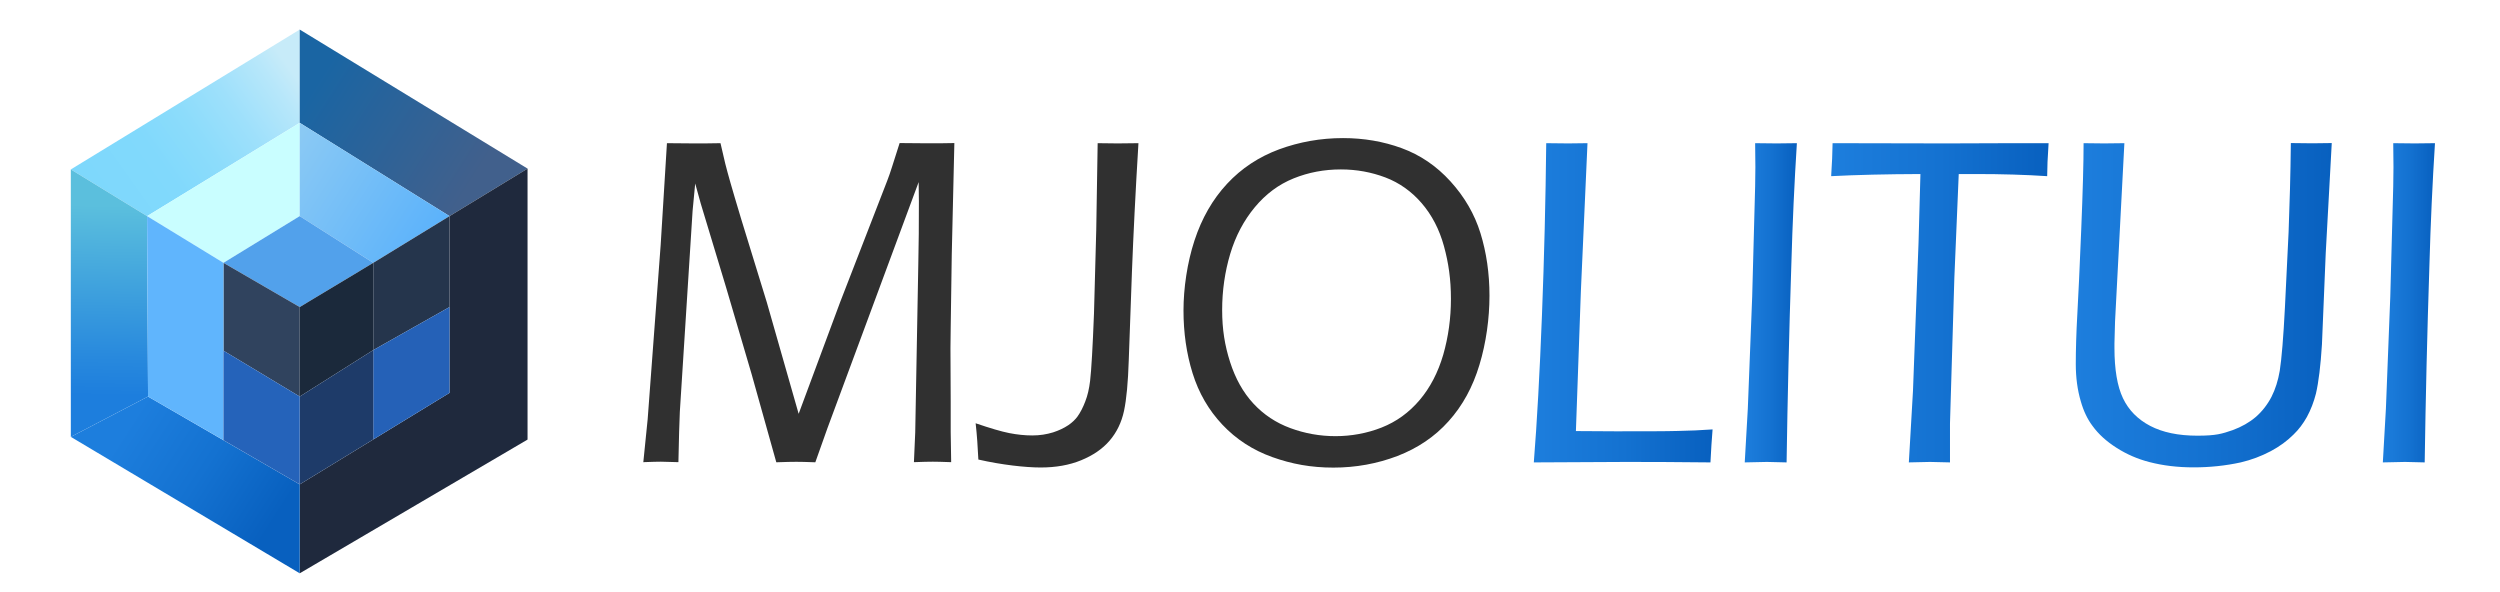
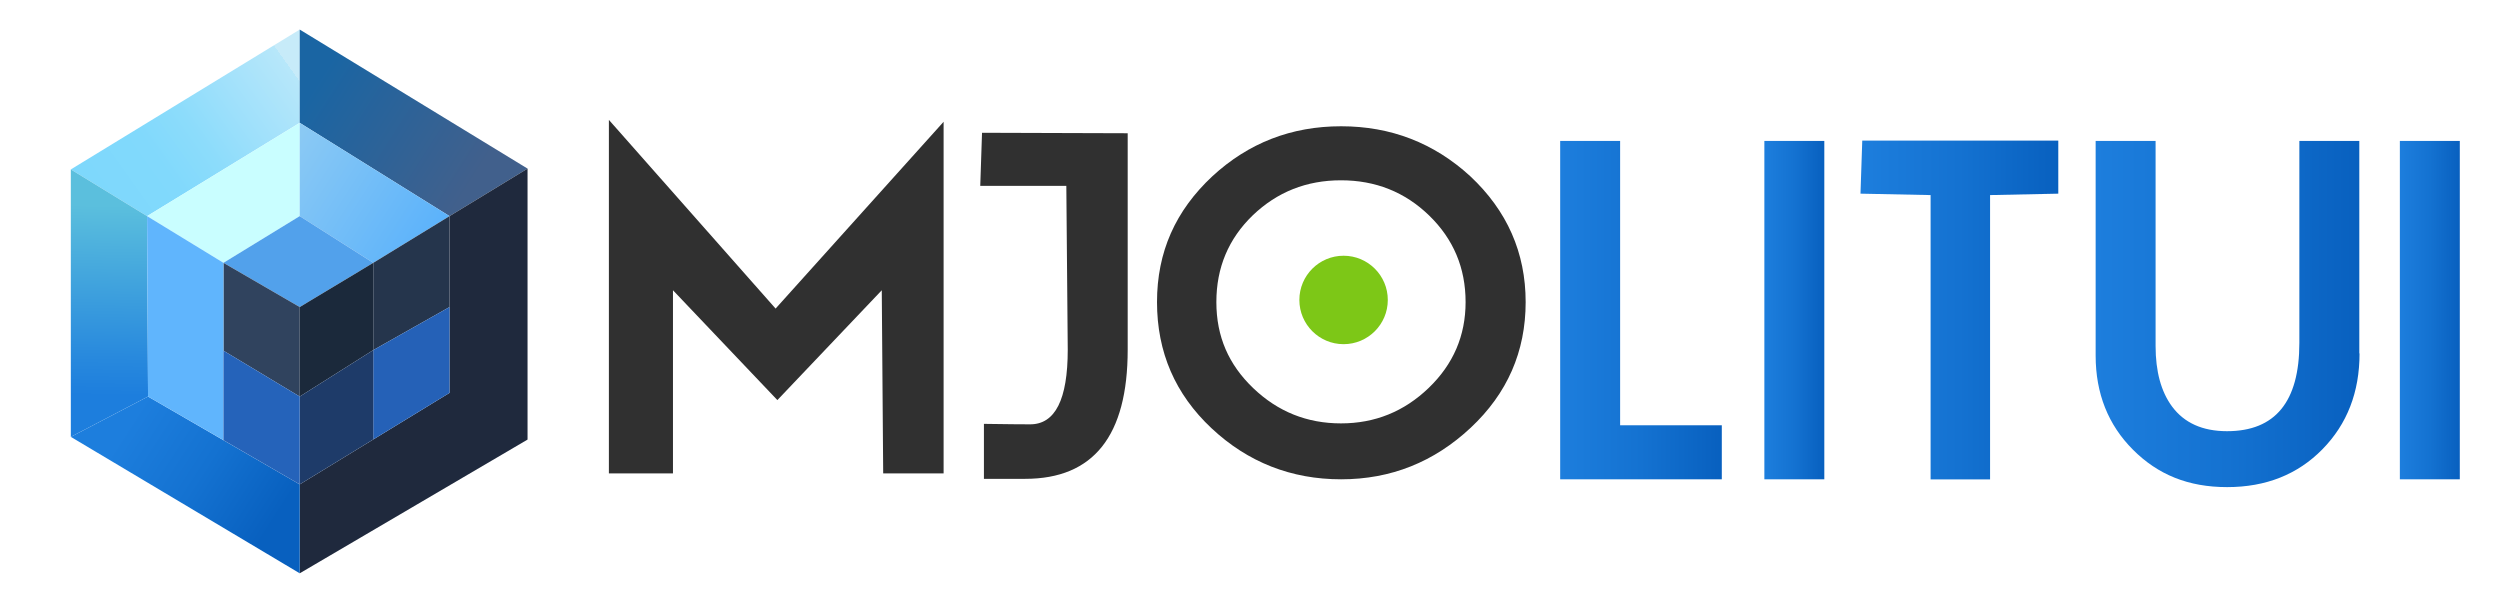
- <svg xmlns="http://www.w3.org/2000/svg" xmlns:xlink="http://www.w3.org/1999/xlink" id="Capa_1" version="1.1" viewBox="0 0 2114.5 500">
+ <svg xmlns="http://www.w3.org/2000/svg" xmlns:xlink="http://www.w3.org/1999/xlink" version="1.1" viewBox="0 0 2114.5 500">
  <defs>
    <style>
-       .st0 {
+       .cls-1 {
+         fill: url(#Degradado_sin_nombre_10-4);
+       }
+ 
+       .cls-1, .cls-2, .cls-3, .cls-4, .cls-5, .cls-6, .cls-7, .cls-8, .cls-9, .cls-10, .cls-11, .cls-12, .cls-13, .cls-14, .cls-15, .cls-16, .cls-17, .cls-18, .cls-19, .cls-20, .cls-21, .cls-22 {
+         stroke-width: 0px;
+       }
+ 
+       .cls-2 {
+         fill: url(#Degradado_sin_nombre_10-3);
+       }
+ 
+       .cls-3 {
+         fill: url(#Degradado_sin_nombre_3);
+       }
+ 
+       .cls-4 {
+         fill: #1f293d;
+       }
+ 
+       .cls-5 {
+         fill: url(#Degradado_sin_nombre_10-5);
+       }
+ 
+       .cls-6 {
+         fill: url(#Degradado_sin_nombre_10-2);
+       }
+ 
+       .cls-7 {
+         fill: #25354c;
+       }
+ 
+       .cls-8 {
+         fill: #303030;
+       }
+ 
+       .cls-9 {
+         fill: #30435e;
+       }
+ 
+       .cls-10 {
+         fill: #c9feff;
+       }
+ 
+       .cls-11 {
+         fill: #1b293b;
+       }
+ 
+       .cls-12 {
+         fill: #60b5fd;
+       }
+ 
+       .cls-13 {
+         fill: #52a1eb;
+       }
+ 
+       .cls-14 {
+         fill: url(#Degradado_sin_nombre_4);
+       }
+ 
+       .cls-15 {
+         fill: #2561b7;
+       }
+ 
+       .cls-16 {
+         fill: #1e3b69;
+       }
+ 
+       .cls-17 {
+         fill: url(#Degradado_sin_nombre);
+       }
+ 
+       .cls-18 {
+         fill: url(#Degradado_sin_nombre_2);
+       }
+ 
+       .cls-19 {
+         fill: url(#Degradado_sin_nombre_10);
+       }
+ 
+       .cls-20 {
+         fill: #7dc717;
+       }
+ 
+       .cls-21 {
        fill: url(#Degradado_sin_nombre_5);
      }

-       .st1 {
+       .cls-22 {
        fill: #2563ba;
      }
- 
-       .st2 {
-         fill: url(#Degradado_sin_nombre_34);
-       }
- 
-       .st3 {
-         fill: #c9feff;
-       }
- 
-       .st4 {
-         fill: #1b293b;
-       }
- 
-       .st5 {
-         fill: #2561b7;
-       }
- 
-       .st6 {
-         fill: #303030;
-       }
- 
-       .st7 {
-         fill: url(#Degradado_sin_nombre_4);
-       }
- 
-       .st8 {
-         fill: #1f293d;
-       }
- 
-       .st9 {
-         fill: url(#Degradado_sin_nombre_2);
-       }
- 
-       .st10 {
-         fill: url(#Degradado_sin_nombre_32);
-       }
- 
-       .st11 {
-         fill: url(#Degradado_sin_nombre_35);
-       }
- 
-       .st12 {
-         fill: #30435e;
-       }
- 
-       .st13 {
-         fill: url(#Degradado_sin_nombre_3);
-       }
- 
-       .st14 {
-         fill: url(#Degradado_sin_nombre);
-       }
- 
-       .st15 {
-         fill: #52a1eb;
-       }
- 
-       .st16 {
-         fill: #60b5fd;
-       }
- 
-       .st17 {
-         fill: #25354c;
-       }
- 
-       .st18 {
-         fill: url(#Degradado_sin_nombre_33);
-       }
- 
-       .st19 {
-         fill: url(#Degradado_sin_nombre_31);
-       }
- 
-       .st20 {
-         fill: #1e3b69;
-       }
    </style>
-     <linearGradient id="Degradado_sin_nombre" data-name="Degradado sin nombre" x1="246.8" y1="639.6" x2="89" y2="751.7" gradientTransform="translate(0 -580)" gradientUnits="userSpaceOnUse">
+     <linearGradient id="Degradado_sin_nombre" data-name="Degradado sin nombre" x1="246.8" y1="-139.6" x2="89" y2="-251.7" gradientTransform="translate(0 -80) scale(1 -1)" gradientUnits="userSpaceOnUse">
      <stop offset="0" stop-color="#c7ebf9" />
-       <stop offset=".1" stop-color="#b7e7fa" />
+       <stop offset="0" stop-color="#b7e7fa" />
      <stop offset=".3" stop-color="#9ee0fb" />
      <stop offset=".5" stop-color="#8cdcfb" />
      <stop offset=".7" stop-color="#81d9fc" />
      <stop offset="1" stop-color="#7ed8fc" />
    </linearGradient>
-     <linearGradient id="Degradado_sin_nombre_2" data-name="Degradado sin nombre 2" x1="267.3" y1="650.7" x2="398.8" y2="734.4" gradientTransform="translate(0 -580)" gradientUnits="userSpaceOnUse">
+     <linearGradient id="Degradado_sin_nombre_2" data-name="Degradado sin nombre 2" x1="267.3" y1="-150.7" x2="398.8" y2="-234.4" gradientTransform="translate(0 -80) scale(1 -1)" gradientUnits="userSpaceOnUse">
      <stop offset="0" stop-color="#1a65a3" />
      <stop offset="1" stop-color="#41608c" />
    </linearGradient>
-     <linearGradient id="Degradado_sin_nombre_3" data-name="Degradado sin nombre 3" x1="108.9" y1="938.9" x2="233" y2="1018.6" gradientTransform="translate(0 -580)" gradientUnits="userSpaceOnUse">
+     <linearGradient id="Degradado_sin_nombre_3" data-name="Degradado sin nombre 3" x1="108.9" y1="-438.9" x2="233" y2="-518.6" gradientTransform="translate(0 -80) scale(1 -1)" gradientUnits="userSpaceOnUse">
      <stop offset="0" stop-color="#1d7edd" />
      <stop offset=".5" stop-color="#1472d1" />
      <stop offset="1" stop-color="#0860bf" />
    </linearGradient>
-     <linearGradient id="Degradado_sin_nombre_4" data-name="Degradado sin nombre 4" x1="91.1" y1="914.5" x2="93.6" y2="753.8" gradientTransform="translate(0 -580)" gradientUnits="userSpaceOnUse">
+     <linearGradient id="Degradado_sin_nombre_4" data-name="Degradado sin nombre 4" x1="91.1" y1="-414.5" x2="93.6" y2="-253.8" gradientTransform="translate(0 -80) scale(1 -1)" gradientUnits="userSpaceOnUse">
      <stop offset="0" stop-color="#1d7edd" />
      <stop offset=".2" stop-color="#2889dd" />
      <stop offset="1" stop-color="#5bbfdd" />
    </linearGradient>
-     <linearGradient id="Degradado_sin_nombre_5" data-name="Degradado sin nombre 5" x1="236" y1="711.4" x2="361.9" y2="791.5" gradientTransform="translate(0 -580)" gradientUnits="userSpaceOnUse">
+     <linearGradient id="Degradado_sin_nombre_5" data-name="Degradado sin nombre 5" x1="236" y1="-211.4" x2="361.9" y2="-291.5" gradientTransform="translate(0 -80) scale(1 -1)" gradientUnits="userSpaceOnUse">
      <stop offset="0" stop-color="#8ccaf4" />
      <stop offset="1" stop-color="#5bb2fb" />
    </linearGradient>
-     <linearGradient id="Degradado_sin_nombre_31" data-name="Degradado sin nombre 3" x1="1297.3" y1="256.1" x2="1448.4" y2="256.1" gradientTransform="matrix(1,0,0,1,0,0)" xlink:href="#Degradado_sin_nombre_3" />
-     <linearGradient id="Degradado_sin_nombre_32" data-name="Degradado sin nombre 3" x1="1475.7" y1="256.1" x2="1519.7" y2="256.1" gradientTransform="matrix(1,0,0,1,0,0)" xlink:href="#Degradado_sin_nombre_3" />
-     <linearGradient id="Degradado_sin_nombre_33" data-name="Degradado sin nombre 3" x1="1548.8" y1="256.1" x2="1732.8" y2="256.1" gradientTransform="matrix(1,0,0,1,0,0)" xlink:href="#Degradado_sin_nombre_3" />
-     <linearGradient id="Degradado_sin_nombre_34" data-name="Degradado sin nombre 3" x1="1755.5" y1="258.3" x2="1972.1" y2="258.3" gradientTransform="matrix(1,0,0,1,0,0)" xlink:href="#Degradado_sin_nombre_3" />
-     <linearGradient id="Degradado_sin_nombre_35" data-name="Degradado sin nombre 3" x1="2015.4" y1="256.1" x2="2059.5" y2="256.1" gradientTransform="matrix(1,0,0,1,0,0)" xlink:href="#Degradado_sin_nombre_3" />
+     <linearGradient id="Degradado_sin_nombre_10" data-name="Degradado sin nombre 10" x1="1319.6" y1="262.3" x2="1456.3" y2="262.3" gradientUnits="userSpaceOnUse">
+       <stop offset="0" stop-color="#1d7edd" />
+       <stop offset=".5" stop-color="#1472d1" />
+       <stop offset="1" stop-color="#0860bf" />
+     </linearGradient>
+     <linearGradient id="Degradado_sin_nombre_10-2" data-name="Degradado sin nombre 10" x1="1492.3" x2="1543" xlink:href="#Degradado_sin_nombre_10" />
+     <linearGradient id="Degradado_sin_nombre_10-3" data-name="Degradado sin nombre 10" x1="1573.6" y1="262.1" x2="1740.9" y2="262.1" xlink:href="#Degradado_sin_nombre_10" />
+     <linearGradient id="Degradado_sin_nombre_10-4" data-name="Degradado sin nombre 10" x1="1772.7" y1="265.6" x2="1995.7" y2="265.6" xlink:href="#Degradado_sin_nombre_10" />
+     <linearGradient id="Degradado_sin_nombre_10-5" data-name="Degradado sin nombre 10" x1="2029.8" x2="2080.5" xlink:href="#Degradado_sin_nombre_10" />
  </defs>
-   <g id="Capa_2">
-     <polygon class="st14" points="59.9 143.3 253.5 25 253.5 103.9 124.4 182.8 59.9 143.3" />
-     <polygon class="st9" points="446.2 142.6 380.2 182.8 253.5 103.9 253.5 25 446.2 142.6" />
-     <polygon class="st8" points="380.2 182.8 380.2 332.3 253.5 409.7 253.5 484.9 446.2 371.8 446.2 142.6 380.2 182.8" />
-     <polygon class="st13" points="125.2 335.4 253.5 409.7 253.5 484.9 59.9 369.5 125.2 335.4" />
-     <polygon class="st7" points="124.4 182.8 125.2 335.4 59.9 369.5 59.9 143.3 124.4 182.8" />
-     <polygon class="st3" points="253.5 182.8 253.5 103.9 124.4 182.8 189 222.3 253.5 182.8" />
-     <polygon class="st0" points="315.7 222.3 253.5 182.8 253.5 103.9 380.2 182.8 315.7 222.3" />
-     <polygon class="st15" points="253.5 259.7 315.7 222.3 253.5 182.8 189 222.3 253.5 259.7" />
-     <polygon class="st12" points="253.5 335.4 253.5 259.7 189 222.3 189 296.6 253.5 335.4" />
-     <polygon class="st4" points="315.7 296.1 253.5 335.4 253.5 259.7 315.7 222.3 315.7 296.1" />
-     <polygon class="st17" points="380.2 259.7 315.7 296.1 315.7 222.3 380.2 182.8 380.2 259.7" />
-     <polygon class="st16" points="189 296.6 189 372.3 125.2 335.4 124.4 182.8 189 222.3 189 296.6" />
-     <polygon class="st5" points="315.7 296.1 315.7 371.7 380.2 332.3 380.2 259.7 315.7 296.1" />
-     <polygon class="st20" points="253.5 335.4 315.7 296.1 315.7 371.7 253.5 409.7 253.5 335.4" />
-     <polygon class="st1" points="189 296.6 253.5 335.4 253.5 409.7 189 372.3 189 296.6" />
+   <g id="Capa_1" data-name="Capa 1">
+     <g id="Capa_2" data-name="Capa 2">
+       <polygon class="cls-17" points="59.9 143.3 253.5 25 253.5 103.9 124.4 182.8 59.9 143.3" />
+       <polygon class="cls-18" points="446.2 142.6 380.2 182.8 253.5 103.9 253.5 25 446.2 142.6" />
+       <polygon class="cls-4" points="380.2 182.8 380.2 332.3 253.5 409.7 253.5 484.9 446.2 371.8 446.2 142.6 380.2 182.8" />
+       <polygon class="cls-3" points="125.2 335.4 253.5 409.7 253.5 484.9 59.9 369.5 125.2 335.4" />
+       <polygon class="cls-14" points="124.4 182.8 125.2 335.4 59.9 369.5 59.9 143.3 124.4 182.8" />
+       <polygon class="cls-10" points="253.5 182.8 253.5 103.9 124.4 182.8 189 222.3 253.5 182.8" />
+       <polygon class="cls-21" points="315.7 222.3 253.5 182.8 253.5 103.9 380.2 182.8 315.7 222.3" />
+       <polygon class="cls-13" points="253.5 259.7 315.7 222.3 253.5 182.8 189 222.3 253.5 259.7" />
+       <polygon class="cls-9" points="253.5 335.4 253.5 259.7 189 222.3 189 296.6 253.5 335.4" />
+       <polygon class="cls-11" points="315.7 296.1 253.5 335.4 253.5 259.7 315.7 222.3 315.7 296.1" />
+       <polygon class="cls-7" points="380.2 259.7 315.7 296.1 315.7 222.3 380.2 182.8 380.2 259.7" />
+       <polygon class="cls-12" points="189 296.6 189 372.3 125.2 335.4 124.4 182.8 189 222.3 189 296.6" />
+       <polygon class="cls-15" points="315.7 296.1 315.7 371.7 380.2 332.3 380.2 259.7 315.7 296.1" />
+       <polygon class="cls-16" points="253.5 335.4 315.7 296.1 315.7 371.7 253.5 409.7 253.5 335.4" />
+       <polygon class="cls-22" points="189 296.6 253.5 335.4 253.5 409.7 189 372.3 189 296.6" />
+     </g>
  </g>
-   <g>
-     <path class="st6" d="M544.1,391.1l3.7-36.6,11-147.4,5.3-86c8.9.1,16.6.2,23.2.2s13.5,0,22.1-.2l4,17.2c1.2,4.6,2.6,10,4.4,16.2,1.8,6.2,4.8,16.6,9.2,31.1l21.6,70.2,26.9,94.2,35-94.2,39.9-102.9c1.4-3.7,2.8-7.6,4.1-11.8,1.3-4.2,3.5-10.8,6.4-20.1,7.6.1,15.5.2,23.8.2s14.1,0,22.5-.2l-2.2,94.3-.9,61.9c-.1,5.8-.2,11.6-.2,17.4l.2,45.3v25.5c0,2.9.1,11.4.4,25.5-7.8-.3-12.9-.4-15.5-.4s-9,.1-16,.4l1.1-25.1,2.6-142.4c.4-16,.5-33.7.5-53.2l-.2-16.2-77.2,208.3-10.2,28.7c-7.6-.3-13-.4-16.1-.4s-9.3.1-16.9.4l-20.9-74.6-21.6-73.4-21.4-70.8c-.9-3.2-2.5-8.8-4.7-17l-2.2,23.1-10.8,170.1c-.2,5.7-.4,11.3-.6,17-.2,5.7-.4,14.2-.6,25.5l-14.8-.4c-2.3,0-7.4.1-15.1.4Z" />
-     <path class="st6" d="M827.5,388.7c-.5-10.7-1.2-20.9-2.3-30.7,12.3,4.2,21.8,7,28.4,8.3,6.6,1.3,13.1,2,19.5,2s12-.9,17.6-2.6c4.9-1.6,9.2-3.6,12.9-6.1,3.1-2.1,5.6-4.5,7.6-7.1,2.6-3.6,4.8-7.9,6.7-12.9,2-5,3.3-10.8,4.1-17.4,1.1-9.5,2.2-28.6,3.3-57.2l1.9-70.3,1.2-73.6,16.9.2,17.6-.2c-2.5,41.2-4.3,77.4-5.5,108.7l-2.7,75c-.6,18.6-1.9,32.8-4,42.7-2.1,9.8-6.2,18.2-12.2,25.2s-14.1,12.5-24.1,16.6c-10,4.1-21.4,6.1-34.2,6.1s-32.9-2.2-52.6-6.7Z" />
-     <path class="st6" d="M1136,116.8c17.4,0,33.9,2.8,49.5,8.5,15.6,5.7,29.4,15,41.3,28.1,11.9,13.1,20.4,27.7,25.4,43.9s7.6,33.8,7.6,52.8-2.8,39.8-8.5,58.5c-5.6,18.7-14.3,34.6-26.1,47.7-11.7,13.1-26.2,22.8-43.3,29.4-17.1,6.5-35.2,9.8-54.1,9.8s-35.2-3-51.7-8.9c-16.5-5.9-30.6-15.1-42.2-27.4-11.6-12.3-20-26.8-25.2-43.5-5.2-16.7-7.7-34.4-7.7-53.1s3.1-40.3,9.3-59.2c6.2-18.9,15.4-34.9,27.6-48,12.2-13.1,26.8-22.7,44-29.1,17.2-6.3,35.2-9.5,54-9.5ZM1134.1,143.3c-14.1,0-27.4,2.5-40,7.6-12.6,5.1-23.5,13.2-32.8,24.4-9.3,11.2-16.3,24.4-20.8,39.5-4.5,15.1-6.8,31-6.8,47.4s2.2,29.9,6.7,44c4.5,14,11,25.7,19.7,35.1,8.7,9.4,19.1,16.3,31.3,20.8,12.2,4.5,24.9,6.8,38.2,6.8s26.6-2.4,39-7.3c12.4-4.9,23.1-12.6,32.1-23.2,9-10.6,15.6-23.4,20-38.4,4.3-15,6.5-30.8,6.5-47.2s-2-30.4-5.9-44.6c-3.9-14.2-10.2-26.3-18.8-36.3-8.6-10-18.9-17.3-30.7-21.8-11.9-4.5-24.4-6.8-37.7-6.8Z" />
-     <path class="st19" d="M1297.3,391.1c2.7-34,5-75.6,6.9-124.7,1.9-49.1,3.1-97.5,3.6-145.3,8.1.1,14.3.2,18.5.2l16.4-.2-5.6,125.3-4.2,118.2,33.5.2c24.9,0,42.4,0,52.6-.3,10.2-.2,20-.6,29.5-1.3-.7,8.4-1.3,17.7-1.8,27.9-26.7-.3-50.2-.4-70.6-.4l-78.7.4Z" />
-     <path class="st10" d="M1475.7,391.1l2.6-45.5,3.7-94.7,2.5-93.4c.1-5.4.2-10.8.2-16.2l-.2-20.2,18.2.2,17.1-.2c-2.1,33-3.7,67.4-4.7,103.3-1.9,57.5-3.2,113.1-4,166.7l-16.6-.4c-2.1,0-8.3.1-18.7.4Z" />
-     <path class="st18" d="M1614.5,391.1l3.5-60.5,4.7-125.4,1.6-58c-28.7.1-53.9.7-75.5,1.8.7-10.5,1.1-19.8,1.2-27.9,29.8.1,62,.2,96.5.2l56.3-.2h29.9c-.8,11.7-1.2,21-1.2,27.9-18.2-1.2-38.3-1.8-60.4-1.8h-14.4l-3.7,87.6-3.7,123.3v33l-16.9-.4c-1.5,0-7.5.1-18,.4Z" />
-     <path class="st2" d="M1762.2,121.1l17.5.2,17.1-.2-7.9,150.9-.5,18.4v3.8c0,18.3,2.4,32.5,7.2,42.6,4.8,10.1,12.5,17.9,23,23.4,10.5,5.5,23.8,8.3,39.9,8.3s20.8-1.6,29.9-4.7c7.6-2.8,14.1-6.5,19.5-11.1,5.3-4.6,9.8-10.3,13.3-17,3.3-6.5,5.6-13.8,7-22,1.6-10.3,3.1-28.2,4.4-53.8l3.1-63.7c.9-23.5,1.6-48.5,1.9-75.2l18.2.2,16.4-.2-5.1,93.2-3.2,77.1c-1.1,17.9-2.8,31.8-5.1,41.7-1.8,7-4.3,13.6-7.7,19.8-3.1,5.5-6.8,10.5-11.3,14.8-5.3,5.3-11.7,10-19.2,14-8,4.2-16.4,7.4-25.4,9.5-12.8,2.8-26.1,4.2-39.8,4.2s-25.9-1.5-37.5-4.5c-10.1-2.6-19.4-6.7-27.8-12.1-8.5-5.4-15.2-11.5-20.2-18.4-4.2-5.5-7.6-12.5-10-21-2.8-9.5-4.2-20-4.2-31.4s.4-26.3,1.3-42.1c.9-15.8,2-39.7,3.3-71.6,1.3-31.9,2-56.3,2-73.2Z" />
-     <path class="st11" d="M2015.4,391.1l2.6-45.5,3.7-94.7,2.5-93.4c.1-5.4.2-10.8.2-16.2l-.2-20.2,18.2.2,17.1-.2c-2.1,33-3.7,67.4-4.7,103.3-1.9,57.5-3.2,113.1-4,166.7l-16.6-.4c-2.1,0-8.3.1-18.7.4Z" />
+   <g id="Capa_2-2" data-name="Capa 2">
+     <g>
+       <path class="cls-19" d="M1456.3,405.4h-136.7V119.2h50.7v240.5h86v45.7Z" />
+       <path class="cls-6" d="M1543,405.4h-50.7V119.2h50.7v286.2Z" />
+       <path class="cls-2" d="M1740.9,163.8l-57.7,1.2v240.5h-50.3v-240.5l-59.3-1.2,1.5-44.9h165.8v44.9Z" />
+       <path class="cls-1" d="M1995.7,298.9c0,32.8-10.5,59.8-31.4,81.1-20.9,21.3-47.8,32-80.6,32s-58.5-10.5-79.6-31.6c-21-21-31.6-47.6-31.6-79.6V119.2h50.7v173.5c0,21.4,4.6,38.5,13.9,51.1,10.3,13.9,25.8,20.9,46.5,20.9,40.8,0,61.2-24.9,61.2-74.7V119.2h50.7v179.7Z" />
+       <path class="cls-5" d="M2080.5,405.4h-50.7V119.2h50.7v286.2Z" />
+     </g>
+     <g>
+       <path class="cls-8" d="M798.1,400.4h-51.1l-1.2-154.9-88.3,92.9-88.3-92.9v154.9h-54.2V101.4l141,159.6,142.1-158v297.4Z" />
+       <path class="cls-8" d="M953.8,295.8c0,72.8-28.9,109.2-86.7,109.2h-34.9v-46.5c19.4.3,32.4.4,39.1.4,21.2,0,31.8-21,31.8-63.1l-1.2-138.6h-72.8l1.5-44.9,123.2.4v183.2Z" />
+       <path class="cls-8" d="M1290.4,255.5c0,41.8-15.5,77.3-46.5,106.3-31,29-67.5,43.6-109.6,43.6s-78.9-14.4-109.6-43.2c-30.7-28.8-46.1-64.3-46.1-106.7s15.6-77.3,46.9-106.5c30.5-28.1,66.7-42.2,108.8-42.2s78.5,14.1,109.2,42.2c31.2,29.2,46.9,64.7,46.9,106.5ZM1239.6,255.5c0-28.9-10.3-53.3-30.8-73.2-20.5-19.9-45.4-29.8-74.6-29.8s-54,9.9-74.6,29.6c-20.5,19.8-30.8,44.2-30.8,73.4s10.4,52.9,31.2,72.8c20.8,19.9,45.5,29.8,74.2,29.8s53.4-10,74.2-30c20.8-20,31.2-44.2,31.2-72.6Z" />
+     </g>
+     <circle class="cls-20" cx="1136.4" cy="253.7" r="37.4" />
  </g>
</svg>
